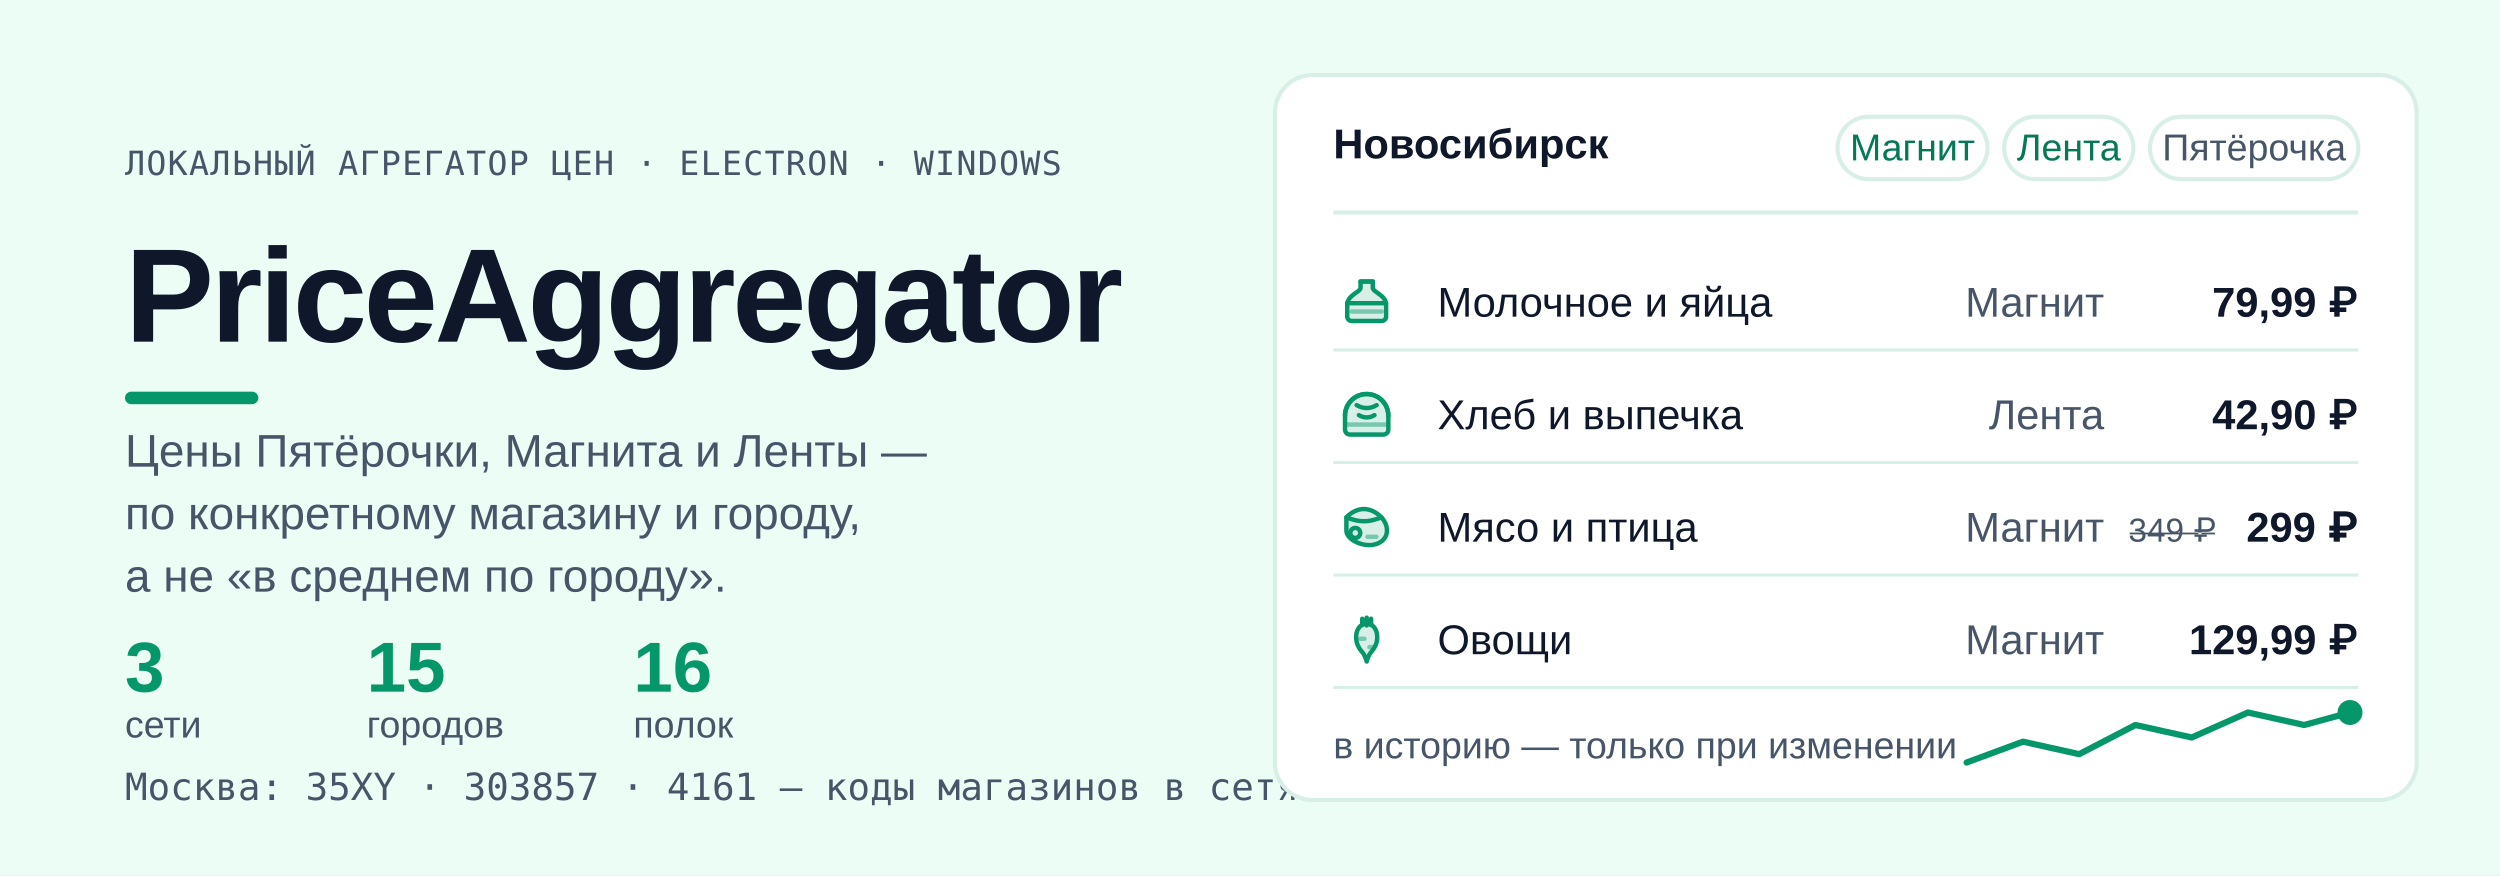
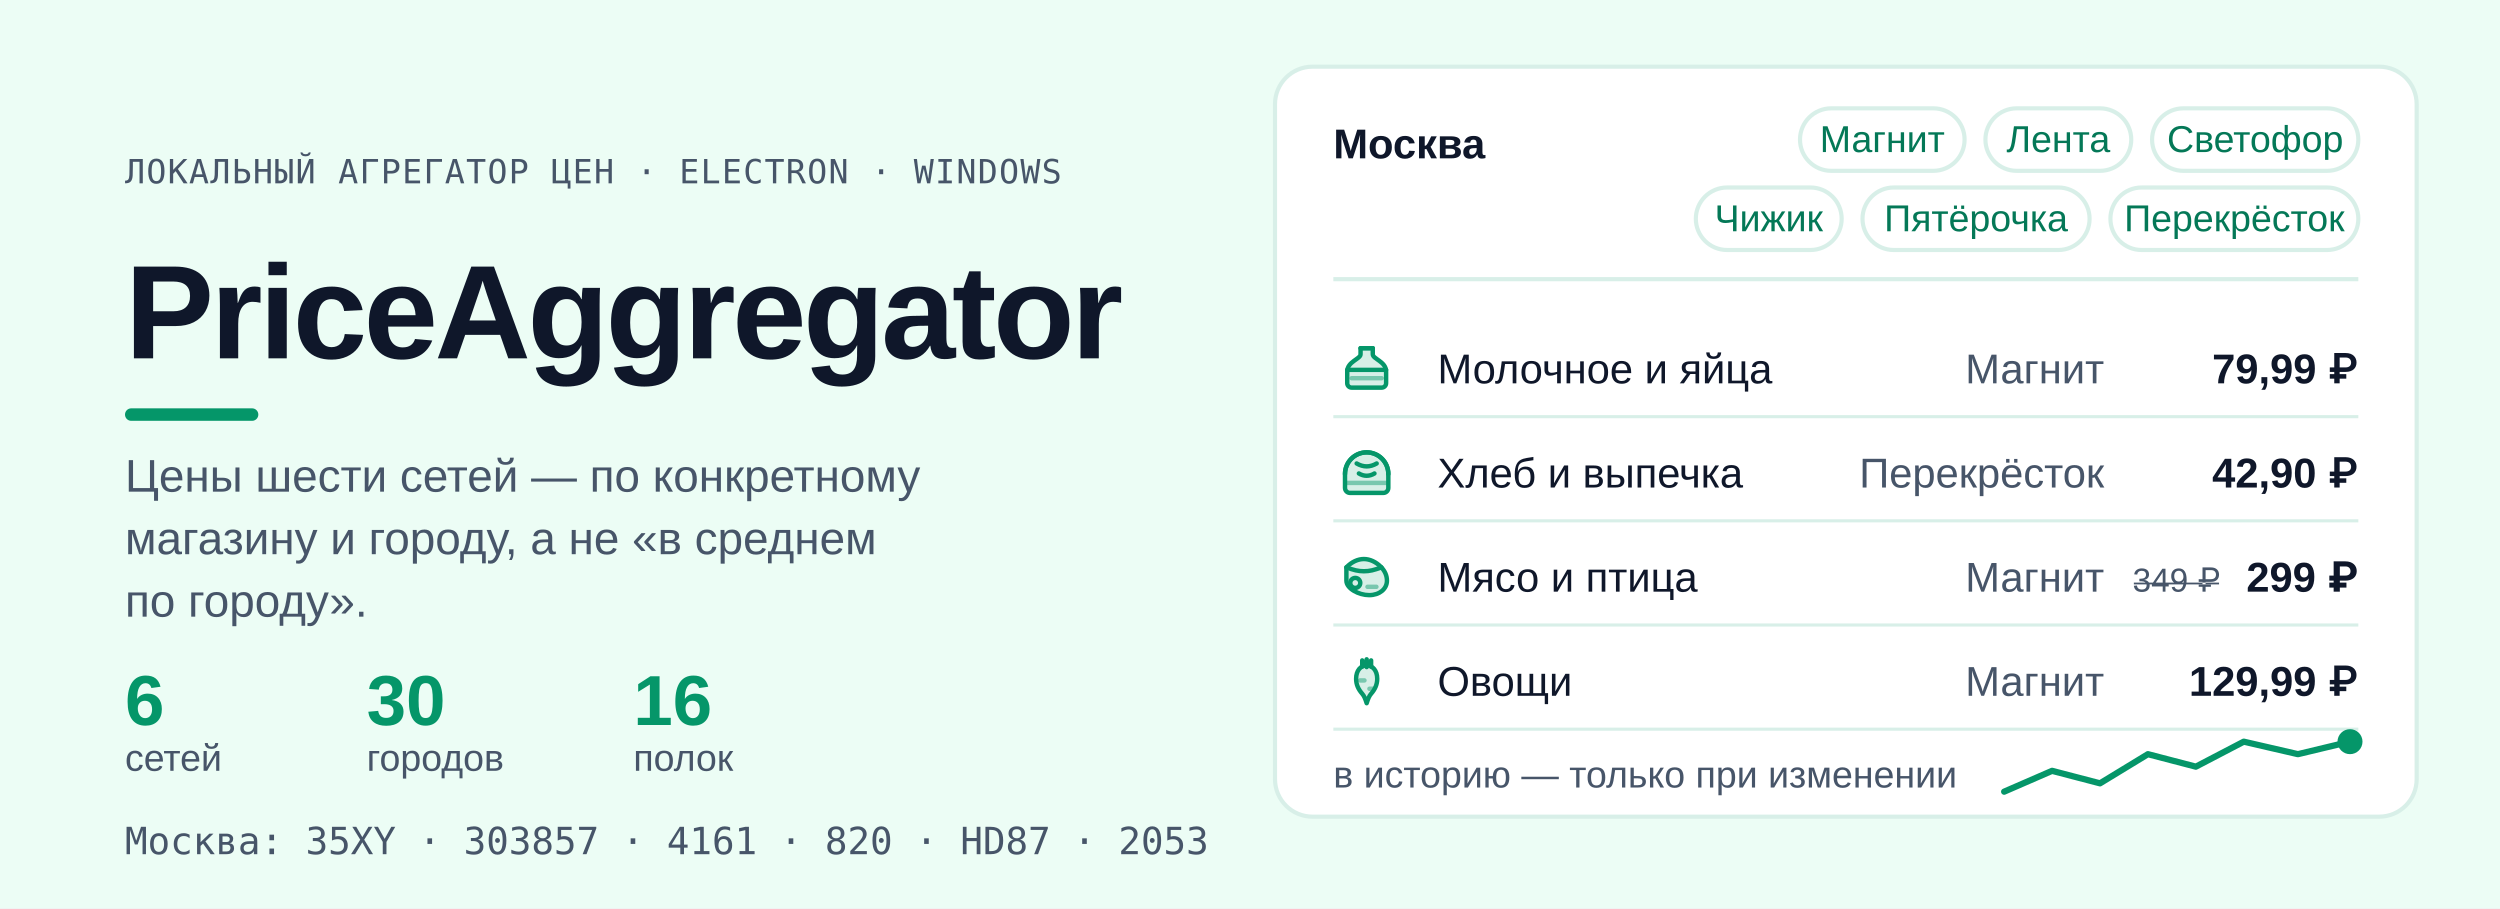
- <svg xmlns="http://www.w3.org/2000/svg" viewBox="0 0 1200 420" width="1200" height="420" role="img" aria-labelledby="heroTitle heroDesc">
-   <rect width="1200" height="420" fill="#ecfdf5" />
+ <svg xmlns="http://www.w3.org/2000/svg" viewBox="0 0 1200 436" width="1200" height="436" role="img" aria-labelledby="heroTitle heroDesc">
+   <rect width="1200" height="436" fill="#ecfdf5" />
  <g font-family="-apple-system, BlinkMacSystemFont, 'Segoe UI', 'Helvetica Neue', Arial, sans-serif">
-     <text x="60" y="84" font-family="'SF Mono', 'Cascadia Mono', Consolas, monospace" font-size="16" fill="#475569" letter-spacing="0.6">ЛОКАЛЬНЫЙ АГРЕГАТОР ЦЕН · ELECTRON · WINDOWS</text>
-     <text x="60" y="164" font-size="64" font-weight="700" fill="#0f172a" letter-spacing="-1.6">PriceAggregator</text>
-     <rect x="60" y="188" width="64" height="6" rx="3" fill="#059669" />
-     <text x="60" y="224" font-size="22" fill="#475569">Цены Пятёрочки, Магнита и Ленты —</text>
-     <text x="60" y="254" font-size="22" fill="#475569">по конкретному магазину и городу,</text>
-     <text x="60" y="284" font-size="22" fill="#475569">а не «в среднем по городу».</text>
+     <text x="60" y="88" font-family="'SF Mono', 'Cascadia Mono', Consolas, monospace" font-size="16" fill="#475569" letter-spacing="0.6">ЛОКАЛЬНЫЙ АГРЕГАТОР ЦЕН · ELECTRON · WINDOWS</text>
+     <text x="60" y="172" font-size="64" font-weight="700" fill="#0f172a" letter-spacing="-1.6">PriceAggregator</text>
+     <rect x="60" y="196" width="64" height="6" rx="3" fill="#059669" />
+     <text x="60" y="236" font-size="22" fill="#475569">Цены шести сетей — по конкретному</text>
+     <text x="60" y="266" font-size="22" fill="#475569">магазину и городу, а не «в среднем</text>
+     <text x="60" y="296" font-size="22" fill="#475569">по городу».</text>
    <g>
-       <text x="60" y="332" font-size="34" font-weight="700" fill="#059669">3</text>
-       <text x="60" y="354" font-size="18" fill="#475569">сети</text>
-       <text x="176" y="332" font-size="34" font-weight="700" fill="#059669">15</text>
-       <text x="176" y="354" font-size="18" fill="#475569">городов</text>
-       <text x="304" y="332" font-size="34" font-weight="700" fill="#059669">16</text>
-       <text x="304" y="354" font-size="18" fill="#475569">полок</text>
+       <text x="60" y="348" font-size="34" font-weight="700" fill="#059669">6</text>
+       <text x="60" y="370" font-size="18" fill="#475569">сетей</text>
+       <text x="176" y="348" font-size="34" font-weight="700" fill="#059669">30</text>
+       <text x="176" y="370" font-size="18" fill="#475569">городов</text>
+       <text x="304" y="348" font-size="34" font-weight="700" fill="#059669">16</text>
+       <text x="304" y="370" font-size="18" fill="#475569">полок</text>
    </g>
-     <text x="60" y="384" font-family="'SF Mono', 'Cascadia Mono', Consolas, monospace" font-size="18" fill="#475569">Москва: 35XY · 303857 · 4161 — коды магазинов в сетях</text>
+     <text x="60" y="410" font-family="'SF Mono', 'Cascadia Mono', Consolas, monospace" font-size="18" fill="#475569">Москва: 35XY · 303857 · 4161 · 820 · HD87 · 2053</text>
  </g>
  <g>
-     <rect x="612" y="36" width="548" height="348" rx="18" fill="#ffffff" stroke="#d8efe8" stroke-width="2" />
+     <rect x="612" y="32" width="548" height="360" rx="18" fill="#ffffff" stroke="#d8efe8" stroke-width="2" />
    <g font-family="-apple-system, BlinkMacSystemFont, 'Segoe UI', Arial, sans-serif">
-       <text x="640" y="76" font-size="20" font-weight="600" fill="#0f172a">Новосибирск</text>
+       <text x="640" y="76" font-size="20" font-weight="600" fill="#0f172a">Москва</text>
      <g>
-         <rect x="882" y="56" width="72" height="30" rx="15" fill="#ffffff" stroke="#d8efe8" stroke-width="2" />
-         <text x="918" y="77" font-size="18" fill="#047857" text-anchor="middle">Магнит</text>
-         <rect x="962" y="56" width="62" height="30" rx="15" fill="#ffffff" stroke="#d8efe8" stroke-width="2" />
-         <text x="993" y="77" font-size="18" fill="#047857" text-anchor="middle">Лента</text>
-         <rect x="1032" y="56" width="100" height="30" rx="15" fill="#ffffff" stroke="#d8efe8" stroke-width="2" />
-         <text x="1082" y="77" font-size="18" fill="#475569" text-anchor="middle">Пятёрочка</text>
+         <rect x="864" y="52" width="79" height="30" rx="15" fill="#ffffff" stroke="#d8efe8" stroke-width="2" />
+         <text x="903.5" y="73" font-size="18" fill="#047857" text-anchor="middle">Магнит</text>
+         <rect x="953" y="52" width="70" height="30" rx="15" fill="#ffffff" stroke="#d8efe8" stroke-width="2" />
+         <text x="988" y="73" font-size="18" fill="#047857" text-anchor="middle">Лента</text>
+         <rect x="1033" y="52" width="99" height="30" rx="15" fill="#ffffff" stroke="#d8efe8" stroke-width="2" />
+         <text x="1082.5" y="73" font-size="18" fill="#047857" text-anchor="middle">Светофор</text>
+         <rect x="814" y="90" width="70" height="30" rx="15" fill="#ffffff" stroke="#d8efe8" stroke-width="2" />
+         <text x="849" y="111" font-size="18" fill="#047857" text-anchor="middle">Чижик</text>
+         <rect x="894" y="90" width="109" height="30" rx="15" fill="#ffffff" stroke="#d8efe8" stroke-width="2" />
+         <text x="948.5" y="111" font-size="18" fill="#047857" text-anchor="middle">Пятёрочка</text>
+         <rect x="1013" y="90" width="119" height="30" rx="15" fill="#ffffff" stroke="#d8efe8" stroke-width="2" />
+         <text x="1072.5" y="111" font-size="18" fill="#047857" text-anchor="middle">Перекрёсток</text>
      </g>
-       <line x1="640" y1="102" x2="1132" y2="102" stroke="#d8efe8" stroke-width="2" />
+       <line x1="640" y1="134" x2="1132" y2="134" stroke="#d8efe8" stroke-width="2" />
    </g>
-     <g transform="translate(640,129) scale(1.3333)" stroke-linecap="round" stroke-linejoin="round">
+     <g transform="translate(640,161) scale(1.3333)" stroke-linecap="round" stroke-linejoin="round">
      <path d="M9.8 4.6h4.4v2.2c0 1.7 4.8 2.6 4.8 6.2v4.2a1.6 1.6 0 0 1-1.6 1.6H6.6A1.6 1.6 0 0 1 5 17.2V13c0-3.6 4.8-4.5 4.8-6.2V4.6z" fill="#059669" fill-opacity="0.16" stroke="#059669" stroke-width="1.6" />
      <path d="M9.8 4.6h4.4M5 12.4h14" fill="none" stroke="#059669" stroke-width="1.6" />
      <path d="M6.6 15.4h10.8" fill="none" stroke="#059669" stroke-width="1.6" opacity="0.45" />
    </g>
-     <text x="690" y="152" font-family="-apple-system, BlinkMacSystemFont, 'Segoe UI', Arial, sans-serif" font-size="20" fill="#0f172a">Молочное и яйца</text>
-     <text x="1010" y="152" font-family="-apple-system, BlinkMacSystemFont, 'Segoe UI', Arial, sans-serif" font-size="20" fill="#475569" text-anchor="end">Магнит</text>
-     <text x="1132" y="152" font-family="-apple-system, BlinkMacSystemFont, 'Segoe UI', Arial, sans-serif" font-size="20" font-weight="600" fill="#0f172a" text-anchor="end">79,99 ₽</text>
-     <line x1="640" y1="168" x2="1132" y2="168" stroke="#d8efe8" stroke-width="1.5" />
-     <g transform="translate(640,183) scale(1.3333)" stroke-linecap="round" stroke-linejoin="round">
+     <text x="690" y="184" font-family="-apple-system, BlinkMacSystemFont, 'Segoe UI', Arial, sans-serif" font-size="20" fill="#0f172a">Молочное и яйца</text>
+     <text x="1010" y="184" font-family="-apple-system, BlinkMacSystemFont, 'Segoe UI', Arial, sans-serif" font-size="20" fill="#475569" text-anchor="end">Магнит</text>
+     <text x="1132" y="184" font-family="-apple-system, BlinkMacSystemFont, 'Segoe UI', Arial, sans-serif" font-size="20" font-weight="600" fill="#0f172a" text-anchor="end">79,99 ₽</text>
+     <line x1="640" y1="200" x2="1132" y2="200" stroke="#d8efe8" stroke-width="1.5" />
+     <g transform="translate(640,211) scale(1.3333)" stroke-linecap="round" stroke-linejoin="round">
      <path d="M4.2 12.4a7.8 7.8 0 0 1 15.6 0v5a1.8 1.8 0 0 1-1.8 1.8H6a1.8 1.8 0 0 1-1.8-1.8v-5z" fill="#059669" fill-opacity="0.16" stroke="#059669" stroke-width="1.6" />
      <path d="M4.2 12.4a7.8 7.8 0 0 1 15.6 0" fill="none" stroke="#059669" stroke-width="1.6" />
      <path d="M8.4 8.6c2.4 1.4 4.8 1.4 7.2 0M9.2 12.2c1.8 1.1 3.8 1.1 5.6 0" fill="none" stroke="#059669" stroke-width="1.6" />
      <path d="M4.6 15.6h14.8" fill="none" stroke="#059669" stroke-width="1.6" opacity="0.45" />
    </g>
-     <text x="690" y="206" font-family="-apple-system, BlinkMacSystemFont, 'Segoe UI', Arial, sans-serif" font-size="20" fill="#0f172a">Хлеб и выпечка</text>
-     <text x="1010" y="206" font-family="-apple-system, BlinkMacSystemFont, 'Segoe UI', Arial, sans-serif" font-size="20" fill="#475569" text-anchor="end">Лента</text>
-     <text x="1132" y="206" font-family="-apple-system, BlinkMacSystemFont, 'Segoe UI', Arial, sans-serif" font-size="20" font-weight="600" fill="#0f172a" text-anchor="end">42,90 ₽</text>
-     <line x1="640" y1="222" x2="1132" y2="222" stroke="#d8efe8" stroke-width="1.5" />
-     <g transform="translate(640,237) scale(1.3333)" stroke-linecap="round" stroke-linejoin="round">
+     <text x="690" y="234" font-family="-apple-system, BlinkMacSystemFont, 'Segoe UI', Arial, sans-serif" font-size="20" fill="#0f172a">Хлеб и выпечка</text>
+     <text x="1010" y="234" font-family="-apple-system, BlinkMacSystemFont, 'Segoe UI', Arial, sans-serif" font-size="20" fill="#475569" text-anchor="end">Перекрёсток</text>
+     <text x="1132" y="234" font-family="-apple-system, BlinkMacSystemFont, 'Segoe UI', Arial, sans-serif" font-size="20" font-weight="600" fill="#0f172a" text-anchor="end">42,90 ₽</text>
+     <line x1="640" y1="250" x2="1132" y2="250" stroke="#d8efe8" stroke-width="1.5" />
+     <g transform="translate(640,261) scale(1.3333)" stroke-linecap="round" stroke-linejoin="round">
      <path d="M4.7 8.5c1.9-2 4.2-3 6.3-3s4.4 1 6.3 3c1.3 1.4 2 3 2 4.8 0 2.9-2.6 5.2-6.4 5.2S4.7 16.1 4.7 13.3c0-1.8 0-3.4 0-4.8z" fill="#059669" fill-opacity="0.16" stroke="#059669" stroke-width="1.6" />
      <path d="M4.7 8.5c2.6 1 4.3 1.4 6.3 1.4s3.7-.4 6.3-1.4" fill="none" stroke="#059669" stroke-width="1.6" />
      <circle cx="7.9" cy="14.1" r="1.8" fill="none" stroke="#059669" stroke-width="1.6" />
      <path d="M12.3 15.5h3.2" fill="none" stroke="#059669" stroke-width="1.6" opacity="0.45" />
    </g>
-     <text x="690" y="260" font-family="-apple-system, BlinkMacSystemFont, 'Segoe UI', Arial, sans-serif" font-size="20" fill="#0f172a">Мясо и птица</text>
-     <text x="1010" y="260" font-family="-apple-system, BlinkMacSystemFont, 'Segoe UI', Arial, sans-serif" font-size="20" fill="#475569" text-anchor="end">Магнит</text>
-     <text x="1064" y="260" font-family="-apple-system, BlinkMacSystemFont, 'Segoe UI', Arial, sans-serif" font-size="16" fill="#475569" text-anchor="end" text-decoration="line-through">349 ₽</text>
-     <text x="1132" y="260" font-family="-apple-system, BlinkMacSystemFont, 'Segoe UI', Arial, sans-serif" font-size="20" font-weight="700" fill="#0f172a" text-anchor="end">299 ₽</text>
-     <line x1="640" y1="276" x2="1132" y2="276" stroke="#d8efe8" stroke-width="1.5" />
-     <g transform="translate(640,291) scale(1.3333)" stroke-linecap="round" stroke-linejoin="round">
+     <text x="690" y="284" font-family="-apple-system, BlinkMacSystemFont, 'Segoe UI', Arial, sans-serif" font-size="20" fill="#0f172a">Мясо и птица</text>
+     <text x="1010" y="284" font-family="-apple-system, BlinkMacSystemFont, 'Segoe UI', Arial, sans-serif" font-size="20" fill="#475569" text-anchor="end">Магнит</text>
+     <text x="1066" y="284" font-family="-apple-system, BlinkMacSystemFont, 'Segoe UI', Arial, sans-serif" font-size="16" fill="#475569" text-anchor="end" text-decoration="line-through">349 ₽</text>
+     <text x="1132" y="284" font-family="-apple-system, BlinkMacSystemFont, 'Segoe UI', Arial, sans-serif" font-size="20" font-weight="700" fill="#0f172a" text-anchor="end">299 ₽</text>
+     <line x1="640" y1="300" x2="1132" y2="300" stroke="#d8efe8" stroke-width="1.5" />
+     <g transform="translate(640,311) scale(1.3333)" stroke-linecap="round" stroke-linejoin="round">
      <path d="M12 19.9c.5-1.6.9-2.6 1.6-3.4 1.4-1.6 2.2-3.3 2.2-5.4 0-3-1.7-4.8-3.8-4.8s-3.8 1.8-3.8 4.8c0 2.1.8 3.8 2.2 5.4.7.8 1.1 1.8 1.6 3.4z" fill="#059669" fill-opacity="0.16" stroke="#059669" stroke-width="1.6" />
      <path d="M10.4 6.7V4.5M12 6.9V4.1M13.6 6.7V4.5" fill="none" stroke="#059669" stroke-width="1.6" />
      <path d="M9.6 11.7h1.6M13 14.7h1.6" fill="none" stroke="#059669" stroke-width="1.6" opacity="0.45" />
    </g>
-     <text x="690" y="314" font-family="-apple-system, BlinkMacSystemFont, 'Segoe UI', Arial, sans-serif" font-size="20" fill="#0f172a">Овощи</text>
-     <text x="1010" y="314" font-family="-apple-system, BlinkMacSystemFont, 'Segoe UI', Arial, sans-serif" font-size="20" fill="#475569" text-anchor="end">Магнит</text>
-     <text x="1132" y="314" font-family="-apple-system, BlinkMacSystemFont, 'Segoe UI', Arial, sans-serif" font-size="20" font-weight="600" fill="#0f172a" text-anchor="end">129,99 ₽</text>
-     <line x1="640" y1="330" x2="1132" y2="330" stroke="#d8efe8" stroke-width="1.5" />
+     <text x="690" y="334" font-family="-apple-system, BlinkMacSystemFont, 'Segoe UI', Arial, sans-serif" font-size="20" fill="#0f172a">Овощи</text>
+     <text x="1010" y="334" font-family="-apple-system, BlinkMacSystemFont, 'Segoe UI', Arial, sans-serif" font-size="20" fill="#475569" text-anchor="end">Магнит</text>
+     <text x="1132" y="334" font-family="-apple-system, BlinkMacSystemFont, 'Segoe UI', Arial, sans-serif" font-size="20" font-weight="600" fill="#0f172a" text-anchor="end">129,99 ₽</text>
+     <line x1="640" y1="350" x2="1132" y2="350" stroke="#d8efe8" stroke-width="1.5" />
    <g>
-       <text x="640" y="364" font-family="-apple-system, BlinkMacSystemFont, 'Segoe UI', Arial, sans-serif" font-size="18" fill="#475569">в историю — только при изменении</text>
-       <polyline points="944,366 971,356 998,362 1025,348 1052,354 1079,342 1106,348 1128,342" fill="none" stroke="#059669" stroke-width="3" stroke-linecap="round" stroke-linejoin="round" />
-       <circle cx="1128" cy="342" r="6" fill="#059669" />
+       <text x="640" y="378" font-family="-apple-system, BlinkMacSystemFont, 'Segoe UI', Arial, sans-serif" font-size="18" fill="#475569">в историю — только при изменении</text>
+       <polyline points="962,380 985,370 1008,376 1031,362 1054,368 1077,356 1103,362 1128,356" fill="none" stroke="#059669" stroke-width="3" stroke-linecap="round" stroke-linejoin="round" />
+       <circle cx="1128" cy="356" r="6" fill="#059669" />
    </g>
  </g>
</svg>
